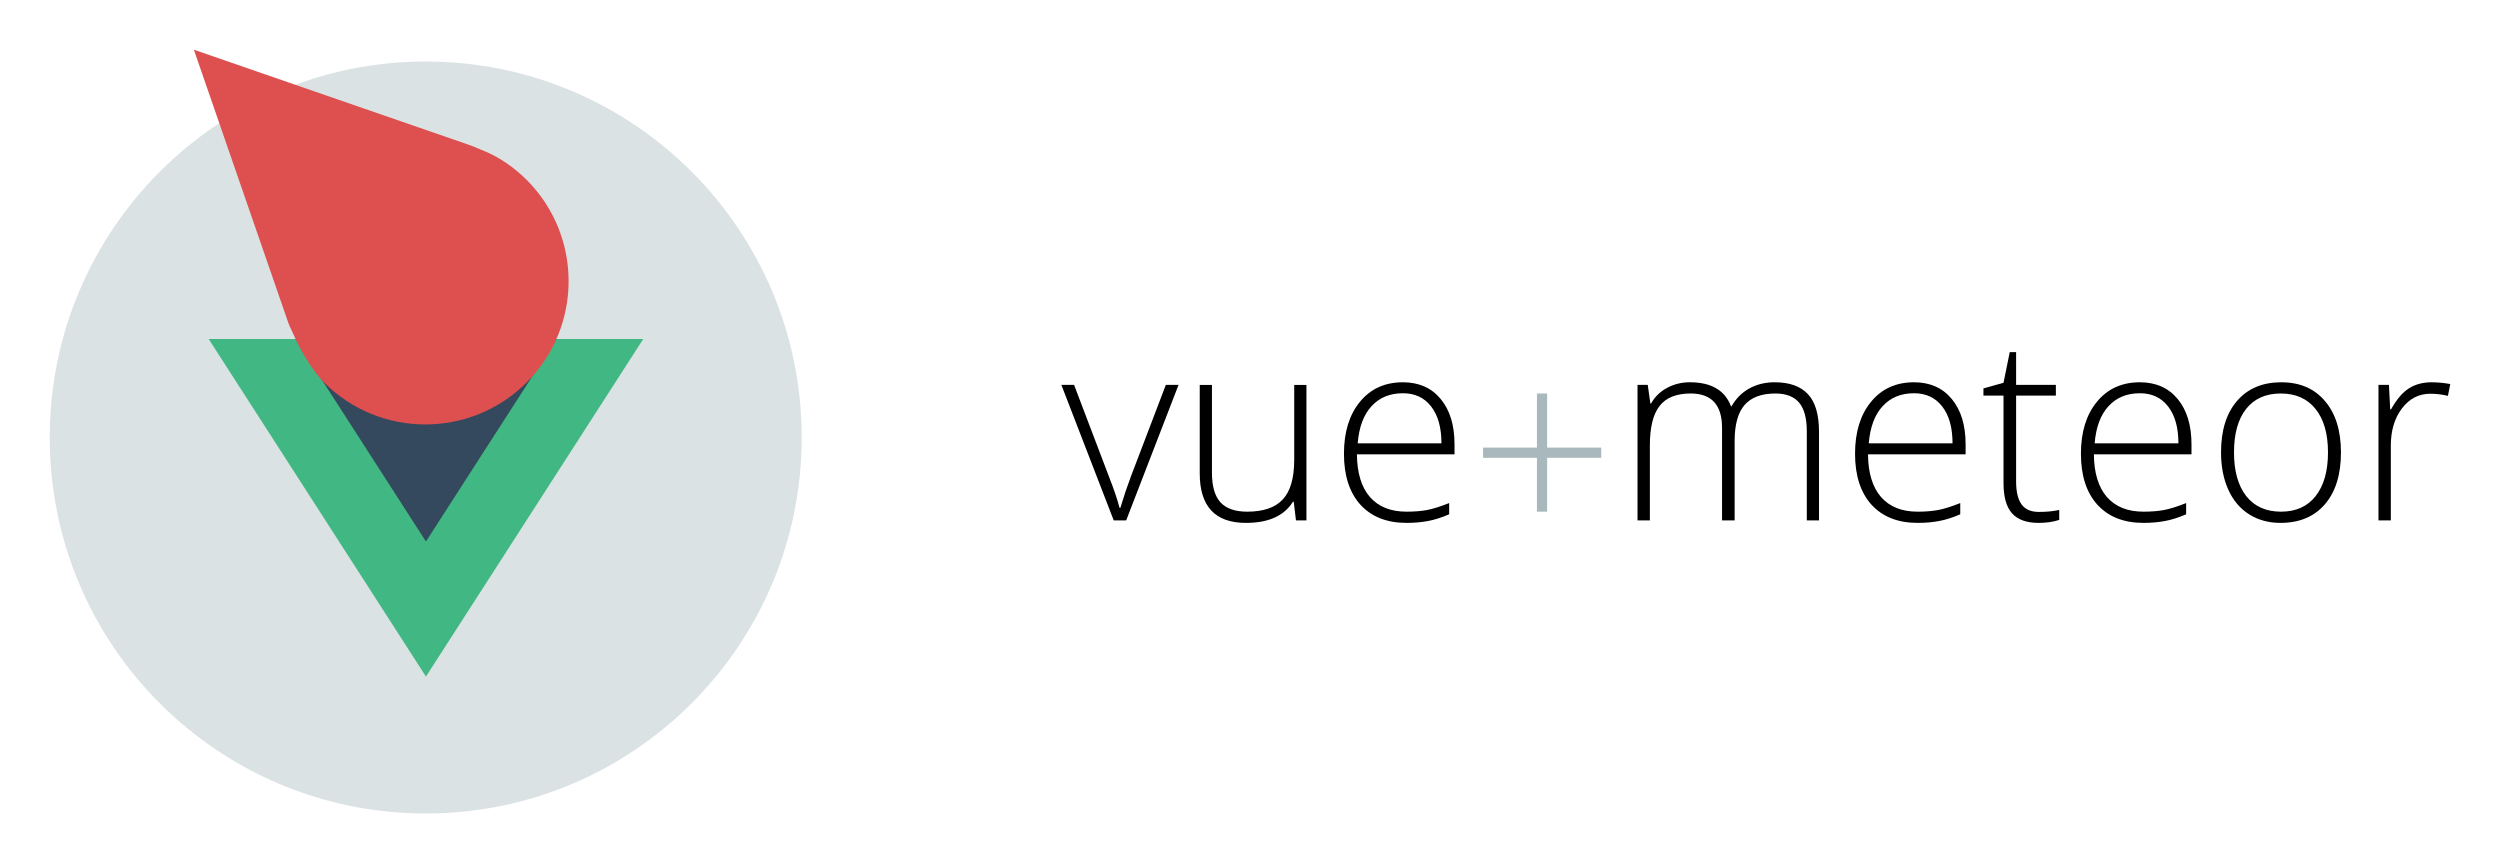
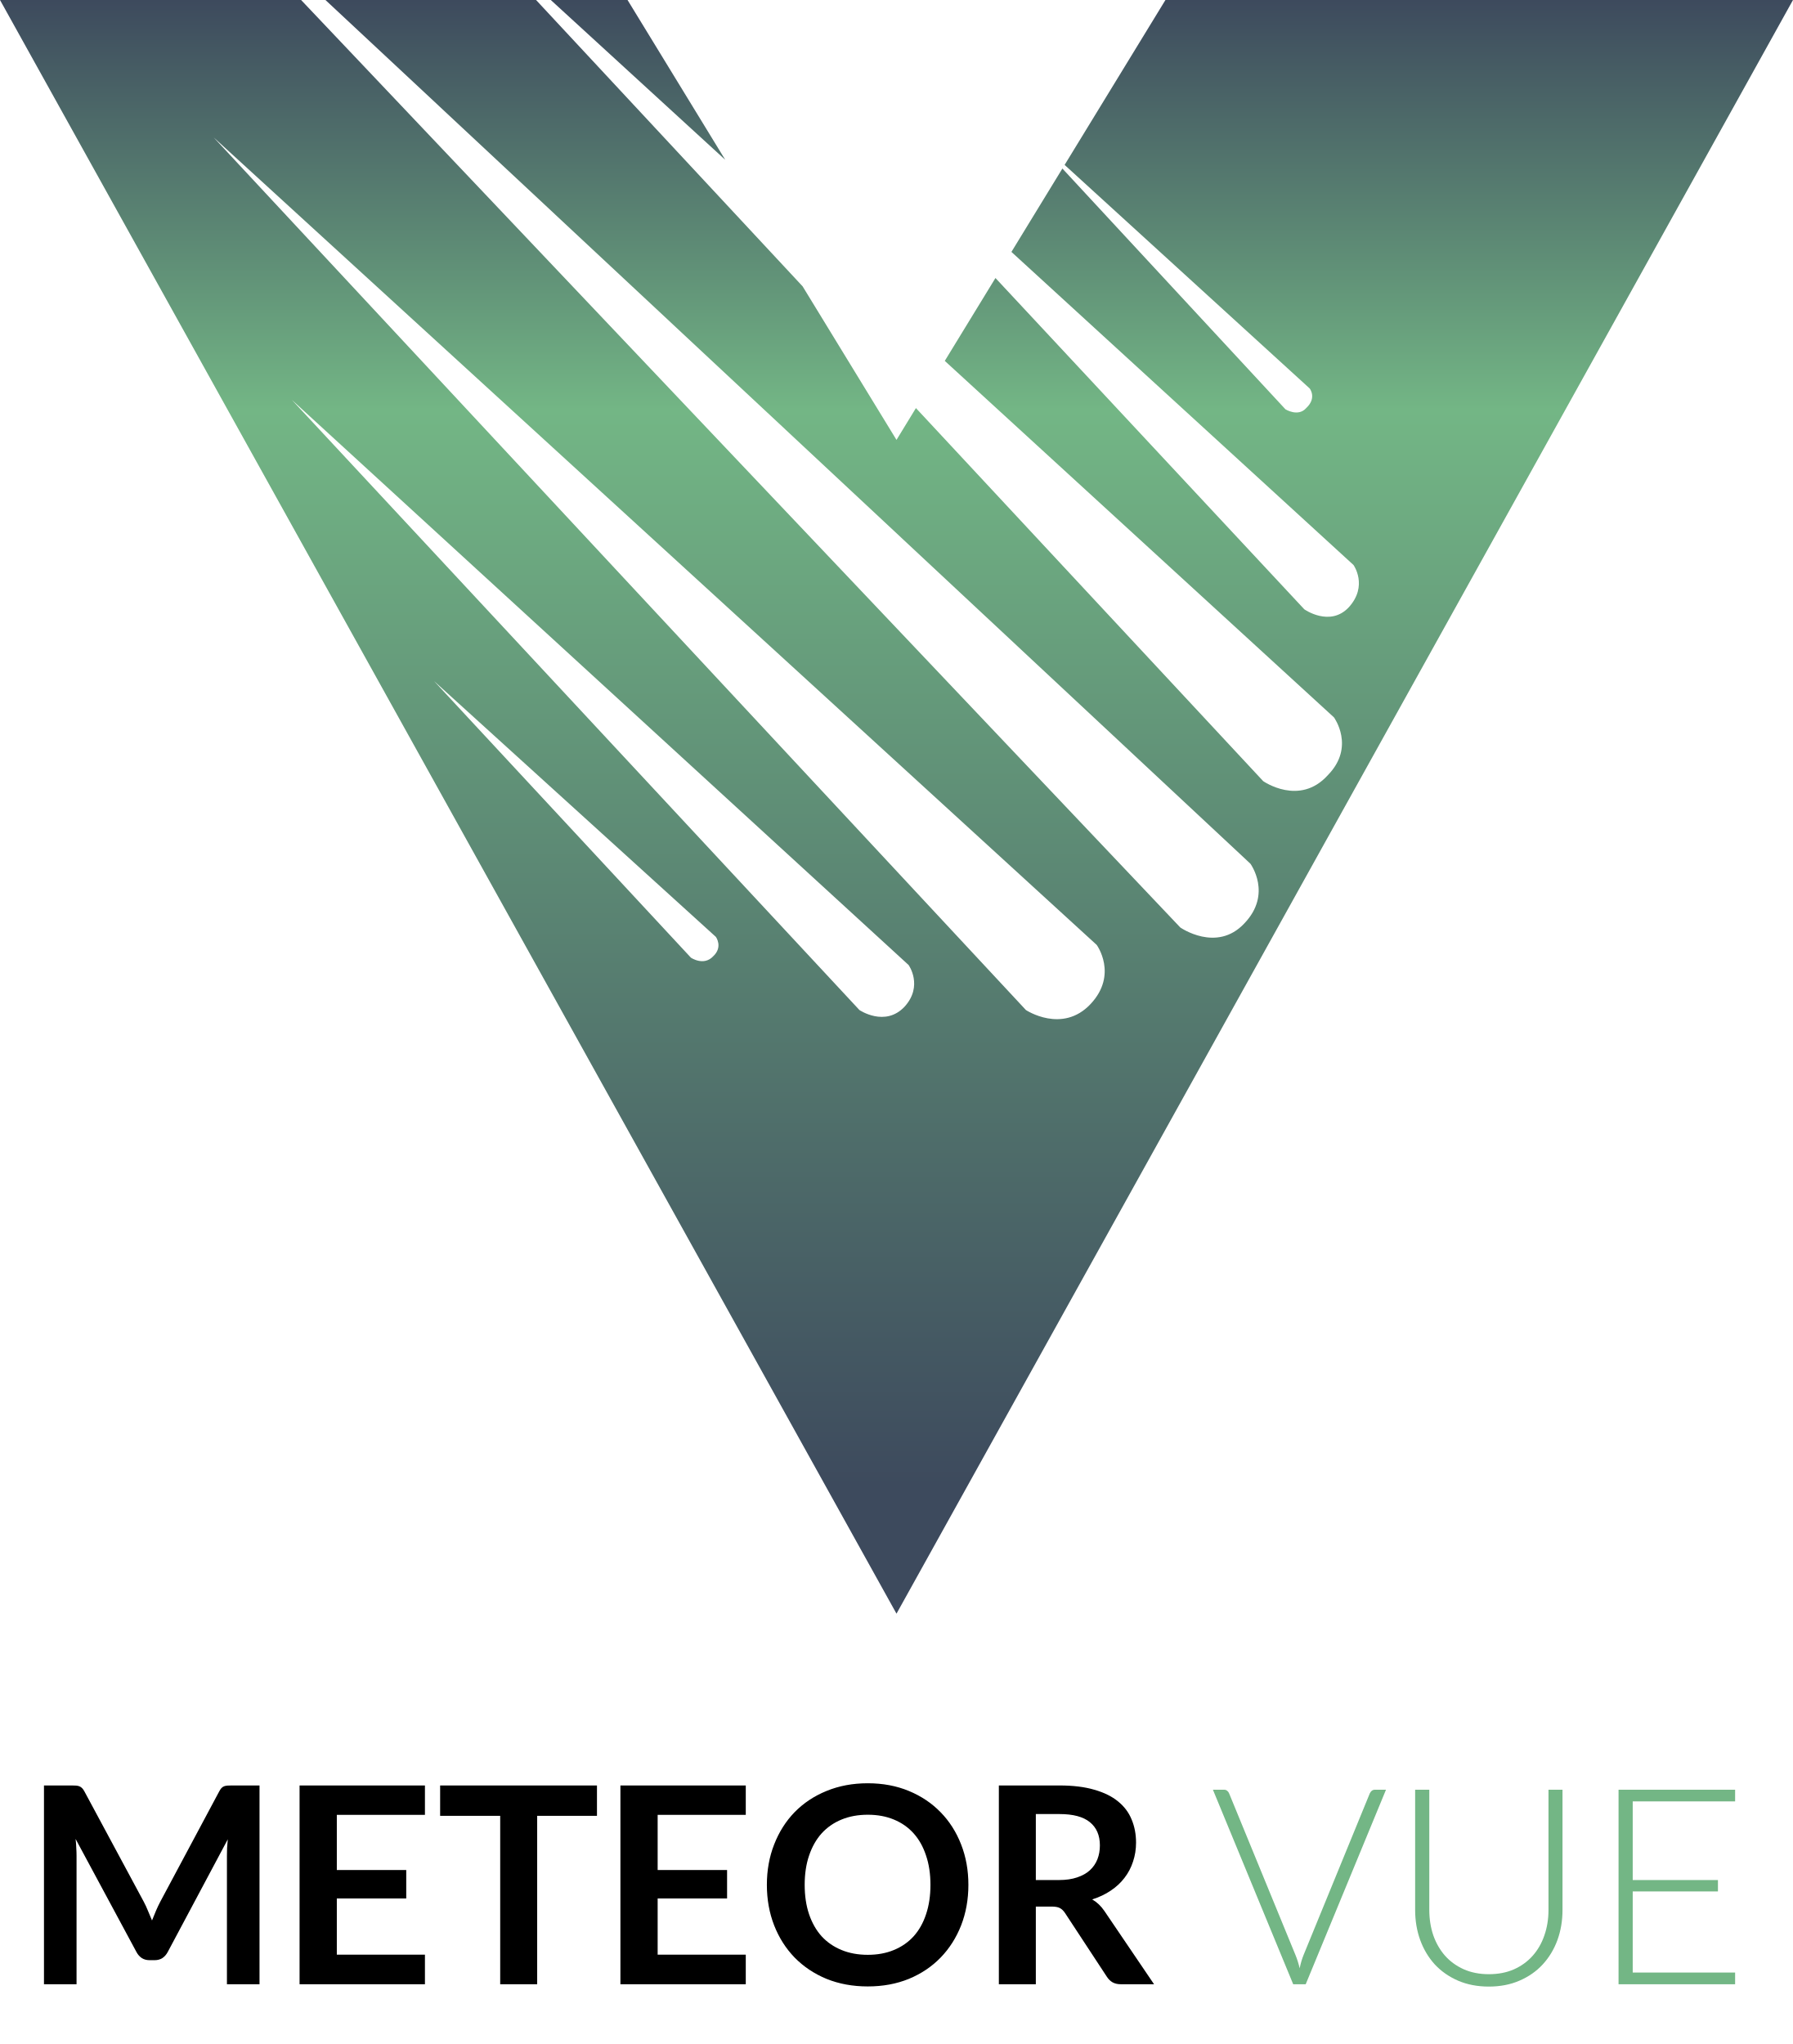
- <svg xmlns="http://www.w3.org/2000/svg" version="1.1" id="svg4769" viewBox="0 0 1005.663 347.241" height="347.241" width="1005.663">
-   <defs id="defs4771" />
-   <g transform="translate(94.2599,-547.3129)" id="layer1">
-     <circle r="151.249" cy="723.305" cx="76.989" id="path4739" style="fill:#dbe2e3;fill-opacity:1;stroke:none;stroke-width:2;stroke-miterlimit:4;stroke-dasharray:none;stroke-opacity:1" />
-     <g transform="matrix(1.815295,0,0,1.815295,-327.073,-954.3928)" id="g4602">
-       <g transform="matrix(0.4905737,0,0,-0.4399889,146.4091,1005.77)" id="g3363-8-3">
-         <g transform="translate(178.0626,235.0086)" id="g3365-0-5">
-           <path id="path3367-2-3" style="fill:#41b883;fill-opacity:1;fill-rule:nonzero;stroke:none" d="M 0,0 -22.669,-39.264 -45.338,0 -120.829,0 -22.669,-170.017 75.491,0 0,0 Z" />
-         </g>
-         <g transform="translate(178.0626,235.0086)" id="g3369-2-9">
-           <path id="path3371-3-0" style="fill:#34495e;fill-opacity:1;fill-rule:nonzero;stroke:none" d="M 0,0 -22.669,-39.264 -45.338,0 -81.565,0 -22.669,-102.01 36.227,0 0,0 Z" />
-         </g>
-       </g>
-       <g transform="matrix(-0.7071068,-0.7071068,0.7071068,-0.7071068,301.4413,1443.124)" id="g4292-2-2-8" style="fill:#de4f4f;fill-opacity:1;stroke:none">
-         <path id="path4288-5-1-3-1" d="m 447.25,303.861 c -17.535,0 -31.75,14.215 -31.75,31.75 0,17.535 14.215,31.75 31.75,31.75 3.835,-0.004 7.637,-0.703 10.768,-1.967 3.131,-1.264 3.601,-1.493 4.066,-1.734 l 21.664,-10.531 36.035,-17.518 -36.035,-17.516 -21.236,-10.324 c -0.442,-0.228 -0.889,-0.445 -4.214,-1.635 -3.325,-1.189 -7.718,-2.241 -11.048,-2.276 z" style="fill:#de4f4f;fill-opacity:1;stroke:none;stroke-width:2;stroke-miterlimit:4;stroke-dasharray:none;stroke-opacity:1" />
-       </g>
-     </g>
-     <g transform="matrix(1.956118,0,0,1.956118,-301.2794,-1050.454)" id="text4362-7-6" style="font-style:normal;font-weight:normal;font-size:40px;line-height:125%;font-family:sans-serif;letter-spacing:0px;word-spacing:0px;fill:#000000;fill-opacity:1;stroke:none;stroke-width:1px;stroke-linecap:butt;stroke-linejoin:miter;stroke-opacity:1">
-       <path id="path4582" style="font-style:normal;font-variant:normal;font-weight:300;font-stretch:normal;font-size:52.5px;line-height:125%;font-family:'Open Sans';-inkscape-font-specification:'Open Sans, Light';text-align:start;writing-mode:lr-tb;text-anchor:start" d="m 334.863,923.822 -10.767,-27.865 2.615,0 7.203,18.944 q 1.436,3.64 2.153,6.357 l 0.154,0 q 1.051,-3.486 2.153,-6.409 l 7.203,-18.893 2.615,0 -10.767,27.865 -2.563,0 z" />
-       <path id="path4584" style="font-style:normal;font-variant:normal;font-weight:300;font-stretch:normal;font-size:52.5px;line-height:125%;font-family:'Open Sans';-inkscape-font-specification:'Open Sans, Light';text-align:start;writing-mode:lr-tb;text-anchor:start" d="m 355.063,895.957 0,18.047 q 0,4.204 1.769,6.127 1.769,1.897 5.486,1.897 4.973,0 7.306,-2.512 2.358,-2.512 2.358,-8.177 l 0,-15.381 2.512,0 0,27.865 -2.153,0 -0.461,-3.845 -0.154,0 q -2.717,4.358 -9.664,4.358 -9.511,0 -9.511,-10.177 l 0,-18.201 2.512,0 z" />
-       <path id="path4586" style="font-style:normal;font-variant:normal;font-weight:300;font-stretch:normal;font-size:52.5px;line-height:125%;font-family:'Open Sans';-inkscape-font-specification:'Open Sans, Light';text-align:start;writing-mode:lr-tb;text-anchor:start" d="m 395.079,924.335 q -6.075,0 -9.485,-3.743 -3.384,-3.743 -3.384,-10.485 0,-6.665 3.281,-10.664 3.281,-4.025 8.844,-4.025 4.922,0 7.767,3.435 2.845,3.435 2.845,9.331 l 0,2.051 -20.072,0 q 0.051,5.742 2.666,8.767 2.64,3.025 7.537,3.025 2.384,0 4.178,-0.333 1.82,-0.333 4.589,-1.436 l 0,2.307 q -2.358,1.025 -4.358,1.384 -2,0.385 -4.409,0.385 z m -0.743,-26.66 q -4.025,0 -6.46,2.666 -2.435,2.64 -2.845,7.639 l 17.227,0 q 0,-4.845 -2.102,-7.562 -2.102,-2.743 -5.819,-2.743 z" />
-       <path id="path4588" style="font-style:normal;font-variant:normal;font-weight:300;font-stretch:normal;font-size:52.5px;line-height:125%;font-family:'Open Sans';-inkscape-font-specification:'Open Sans, Light';text-align:start;writing-mode:lr-tb;text-anchor:start;fill:#a8b8bc;fill-opacity:1" d="m 423.995,908.851 11.125,0 0,2.102 -11.125,0 0,11.074 -2.102,0 0,-11.074 -11.074,0 0,-2.102 11.074,0 0,-11.125 2.102,0 0,11.125 z" />
-       <path id="path4590" style="font-style:normal;font-variant:normal;font-weight:300;font-stretch:normal;font-size:52.5px;line-height:125%;font-family:'Open Sans';-inkscape-font-specification:'Open Sans, Light';text-align:start;writing-mode:lr-tb;text-anchor:start" d="m 477.392,923.822 0,-18.278 q 0,-4.076 -1.589,-5.947 -1.589,-1.871 -4.871,-1.871 -4.281,0 -6.332,2.358 -2.051,2.358 -2.051,7.408 l 0,16.329 -2.589,0 0,-19.047 q 0,-7.05 -6.46,-7.05 -4.384,0 -6.383,2.563 -2,2.538 -2,8.152 l 0,15.381 -2.538,0 0,-27.865 2.102,0 0.538,3.82 0.154,0 q 1.154,-2.076 3.281,-3.204 2.128,-1.154 4.691,-1.154 6.588,0 8.459,4.948 l 0.103,0 q 1.359,-2.384 3.64,-3.666 2.307,-1.282 5.229,-1.282 4.563,0 6.844,2.435 2.281,2.435 2.281,7.742 l 0,18.226 -2.512,0 z" />
-       <path id="path4592" style="font-style:normal;font-variant:normal;font-weight:300;font-stretch:normal;font-size:52.5px;line-height:125%;font-family:'Open Sans';-inkscape-font-specification:'Open Sans, Light';text-align:start;writing-mode:lr-tb;text-anchor:start" d="m 500.181,924.335 q -6.075,0 -9.485,-3.743 -3.384,-3.743 -3.384,-10.485 0,-6.665 3.281,-10.664 3.281,-4.025 8.844,-4.025 4.922,0 7.767,3.435 2.845,3.435 2.845,9.331 l 0,2.051 -20.072,0 q 0.051,5.742 2.666,8.767 2.64,3.025 7.537,3.025 2.384,0 4.178,-0.333 1.82,-0.333 4.589,-1.436 l 0,2.307 q -2.358,1.025 -4.358,1.384 -2,0.385 -4.409,0.385 z m -0.743,-26.66 q -4.025,0 -6.46,2.666 -2.435,2.64 -2.845,7.639 l 17.227,0 q 0,-4.845 -2.102,-7.562 -2.102,-2.743 -5.819,-2.743 z" />
-       <path id="path4594" style="font-style:normal;font-variant:normal;font-weight:300;font-stretch:normal;font-size:52.5px;line-height:125%;font-family:'Open Sans';-inkscape-font-specification:'Open Sans, Light';text-align:start;writing-mode:lr-tb;text-anchor:start" d="m 525.098,922.079 q 2.41,0 4.204,-0.41 l 0,2.051 q -1.846,0.615 -4.255,0.615 -3.691,0 -5.46,-1.974 -1.743,-1.974 -1.743,-6.204 l 0,-17.996 -4.127,0 0,-1.487 4.127,-1.154 1.282,-6.306 1.307,0 0,6.742 8.177,0 0,2.205 -8.177,0 0,17.637 q 0,3.204 1.128,4.742 1.128,1.538 3.538,1.538 z" />
-       <path id="path4596" style="font-style:normal;font-variant:normal;font-weight:300;font-stretch:normal;font-size:52.5px;line-height:125%;font-family:'Open Sans';-inkscape-font-specification:'Open Sans, Light';text-align:start;writing-mode:lr-tb;text-anchor:start" d="m 546.632,924.335 q -6.075,0 -9.485,-3.743 -3.384,-3.743 -3.384,-10.485 0,-6.665 3.281,-10.664 3.281,-4.025 8.844,-4.025 4.922,0 7.767,3.435 2.845,3.435 2.845,9.331 l 0,2.051 -20.072,0 q 0.051,5.742 2.666,8.767 2.64,3.025 7.537,3.025 2.384,0 4.178,-0.333 1.82,-0.333 4.589,-1.436 l 0,2.307 q -2.358,1.025 -4.358,1.384 -2,0.385 -4.409,0.385 z m -0.743,-26.66 q -4.025,0 -6.46,2.666 -2.435,2.64 -2.845,7.639 l 17.227,0 q 0,-4.845 -2.102,-7.562 -2.102,-2.743 -5.819,-2.743 z" />
-       <path id="path4598" style="font-style:normal;font-variant:normal;font-weight:300;font-stretch:normal;font-size:52.5px;line-height:125%;font-family:'Open Sans';-inkscape-font-specification:'Open Sans, Light';text-align:start;writing-mode:lr-tb;text-anchor:start" d="m 587.237,909.851 q 0,6.819 -3.307,10.664 -3.307,3.82 -9.126,3.82 -3.666,0 -6.46,-1.769 -2.794,-1.769 -4.281,-5.076 -1.487,-3.307 -1.487,-7.639 0,-6.819 3.307,-10.613 3.307,-3.82 9.075,-3.82 5.742,0 8.998,3.871 3.281,3.845 3.281,10.562 z m -21.995,0 q 0,5.742 2.512,8.972 2.538,3.204 7.152,3.204 4.614,0 7.126,-3.204 2.538,-3.23 2.538,-8.972 0,-5.768 -2.563,-8.947 -2.538,-3.179 -7.152,-3.179 -4.614,0 -7.126,3.179 -2.487,3.153 -2.487,8.947 z" />
-       <path id="path4600" style="font-style:normal;font-variant:normal;font-weight:300;font-stretch:normal;font-size:52.5px;line-height:125%;font-family:'Open Sans';-inkscape-font-specification:'Open Sans, Light';text-align:start;writing-mode:lr-tb;text-anchor:start" d="m 605.925,895.419 q 1.769,0 3.794,0.359 l -0.487,2.435 q -1.743,-0.436 -3.615,-0.436 -3.563,0 -5.845,3.025 -2.281,3.025 -2.281,7.639 l 0,15.381 -2.538,0 0,-27.865 2.153,0 0.256,5.024 0.179,0 q 1.718,-3.076 3.666,-4.307 1.948,-1.256 4.717,-1.256 z" />
-     </g>
-   </g>
+ <svg xmlns="http://www.w3.org/2000/svg" width="150" height="171" viewBox="0 0 150 171" fill="none">
+   <path fill-rule="evenodd" clip-rule="evenodd" d="M25.19 0H0L75 135L150 0H123.75H97.5L89.065 13.796L109.568 32.499C109.568 32.499 110.188 33.285 109.286 34.128C108.609 34.914 107.538 34.24 107.538 34.24L88.879 14.1L84.615 21.075L113.234 47.268C113.234 47.268 114.474 49.008 112.839 50.805C111.26 52.49 109.117 50.974 109.117 50.974L83.279 23.259L79.04 30.192L111.598 60.015C111.598 60.015 113.403 62.485 111.091 64.844C108.722 67.483 105.677 65.349 105.677 65.349L76.626 34.14L75 36.801L67.147 23.957L44.847 0H27.228L104.606 72.256C104.606 72.256 106.467 74.783 104.098 77.254C101.786 79.725 98.741 77.591 98.741 77.591L25.19 0ZM46.078 0L60.674 13.37L52.5 0H46.078ZM91.749 79.051L17.876 11.498L85.827 84.498C85.827 84.498 88.873 86.519 91.241 83.992C93.553 81.522 91.749 79.051 91.749 79.051ZM76.015 80.735L24.417 33.454L71.899 84.498C71.899 84.498 74.042 85.958 75.677 84.217C77.256 82.476 76.015 80.735 76.015 80.735ZM59.887 78.377L36.316 56.982L57.801 80.118C57.801 80.118 58.872 80.848 59.662 80.005C60.508 79.219 59.887 78.377 59.887 78.377Z" fill="url(#paint0_linear)" />
+   <path d="M12.028 159.1C12.158 159.345 12.277 159.602 12.384 159.87C12.499 160.131 12.611 160.396 12.718 160.664C12.825 160.388 12.937 160.116 13.052 159.847C13.166 159.579 13.289 159.322 13.419 159.077L18.341 149.865C18.403 149.75 18.464 149.658 18.526 149.589C18.595 149.52 18.667 149.471 18.744 149.44C18.828 149.409 18.92 149.39 19.02 149.382C19.12 149.375 19.238 149.371 19.377 149.371H21.711V166H18.985V155.259C18.985 155.06 18.989 154.841 18.997 154.603C19.012 154.366 19.032 154.124 19.055 153.879L14.029 163.309C13.914 163.524 13.764 163.692 13.581 163.815C13.396 163.93 13.182 163.987 12.937 163.987H12.511C12.266 163.987 12.051 163.93 11.867 163.815C11.683 163.692 11.534 163.524 11.418 163.309L6.324 153.844C6.355 154.097 6.374 154.347 6.381 154.592C6.397 154.83 6.404 155.052 6.404 155.259V166H3.679V149.371H6.013C6.152 149.371 6.27 149.375 6.37 149.382C6.47 149.39 6.558 149.409 6.635 149.44C6.719 149.471 6.795 149.52 6.864 149.589C6.934 149.658 6.999 149.75 7.06 149.865L12.028 159.1ZM35.55 149.371V151.832H28.178V156.443H33.986V158.824H28.178V163.527H35.55V166H25.062V149.371H35.55ZM49.942 149.371V151.912H44.94V166H41.846V151.912H36.821V149.371H49.942ZM62.391 149.371V151.832H55.019V156.443H60.827V158.824H55.019V163.527H62.391V166H51.903V149.371H62.391ZM81.015 157.685C81.015 158.904 80.812 160.035 80.406 161.078C79.999 162.113 79.428 163.01 78.692 163.769C77.956 164.528 77.071 165.122 76.036 165.551C75.001 165.973 73.855 166.184 72.597 166.184C71.34 166.184 70.19 165.973 69.147 165.551C68.112 165.122 67.223 164.528 66.479 163.769C65.743 163.01 65.172 162.113 64.766 161.078C64.359 160.035 64.156 158.904 64.156 157.685C64.156 156.466 64.359 155.339 64.766 154.304C65.172 153.262 65.743 152.361 66.479 151.602C67.223 150.843 68.112 150.253 69.147 149.831C70.19 149.402 71.34 149.187 72.597 149.187C73.855 149.187 75.001 149.402 76.036 149.831C77.071 150.26 77.956 150.854 78.692 151.613C79.428 152.365 79.999 153.262 80.406 154.304C80.812 155.339 81.015 156.466 81.015 157.685ZM77.841 157.685C77.841 156.773 77.719 155.957 77.473 155.236C77.236 154.508 76.891 153.89 76.438 153.384C75.986 152.878 75.434 152.491 74.782 152.223C74.138 151.955 73.41 151.82 72.597 151.82C71.785 151.82 71.052 151.955 70.401 152.223C69.749 152.491 69.193 152.878 68.733 153.384C68.281 153.89 67.932 154.508 67.687 155.236C67.441 155.957 67.319 156.773 67.319 157.685C67.319 158.598 67.441 159.418 67.687 160.146C67.932 160.867 68.281 161.48 68.733 161.986C69.193 162.485 69.749 162.868 70.401 163.136C71.052 163.405 71.785 163.539 72.597 163.539C73.41 163.539 74.138 163.405 74.782 163.136C75.434 162.868 75.986 162.485 76.438 161.986C76.891 161.48 77.236 160.867 77.473 160.146C77.719 159.418 77.841 158.598 77.841 157.685ZM86.657 159.503V166H83.564V149.371H88.635C89.77 149.371 90.74 149.49 91.545 149.727C92.357 149.957 93.021 150.283 93.534 150.705C94.056 151.127 94.435 151.633 94.673 152.223C94.918 152.806 95.041 153.45 95.041 154.155C95.041 154.715 94.956 155.244 94.788 155.742C94.627 156.24 94.389 156.693 94.075 157.099C93.768 157.505 93.385 157.862 92.925 158.168C92.472 158.475 91.955 158.72 91.372 158.904C91.763 159.127 92.101 159.445 92.384 159.859L96.547 166H93.764C93.496 166 93.266 165.946 93.074 165.839C92.89 165.732 92.733 165.578 92.603 165.379L89.107 160.054C88.976 159.855 88.831 159.713 88.67 159.629C88.516 159.545 88.286 159.503 87.98 159.503H86.657ZM86.657 157.283H88.589C89.172 157.283 89.678 157.21 90.107 157.064C90.544 156.919 90.901 156.719 91.177 156.466C91.46 156.206 91.671 155.899 91.809 155.546C91.947 155.194 92.016 154.807 92.016 154.385C92.016 153.542 91.736 152.894 91.177 152.441C90.625 151.989 89.778 151.763 88.635 151.763H86.657V157.283Z" fill="black" />
+   <path d="M101.472 149.727H102.404C102.511 149.727 102.599 149.758 102.668 149.819C102.737 149.873 102.791 149.946 102.829 150.038L108.372 163.539C108.518 163.892 108.637 164.267 108.729 164.666C108.813 164.252 108.924 163.876 109.062 163.539L114.594 150.038C114.632 149.954 114.686 149.881 114.755 149.819C114.831 149.758 114.923 149.727 115.031 149.727H115.951L109.235 166H108.188L101.472 149.727ZM124.554 165.16C125.336 165.16 126.033 165.026 126.647 164.758C127.268 164.482 127.793 164.102 128.222 163.619C128.651 163.136 128.977 162.569 129.2 161.917C129.43 161.258 129.545 160.549 129.545 159.79V149.727H130.718V159.79C130.718 160.687 130.576 161.526 130.292 162.308C130.008 163.083 129.598 163.761 129.062 164.344C128.533 164.919 127.885 165.371 127.118 165.701C126.359 166.031 125.504 166.196 124.554 166.196C123.603 166.196 122.744 166.031 121.978 165.701C121.219 165.371 120.571 164.919 120.034 164.344C119.505 163.761 119.099 163.083 118.815 162.308C118.531 161.526 118.39 160.687 118.39 159.79V149.727H119.574V159.778C119.574 160.537 119.685 161.247 119.908 161.906C120.138 162.558 120.463 163.125 120.885 163.608C121.314 164.091 121.836 164.47 122.449 164.746C123.07 165.022 123.772 165.16 124.554 165.16ZM145.159 149.727V150.705H136.592V157.283H143.722V158.237H136.592V165.022H145.159V166H135.407V149.727H145.159Z" fill="#73B685" />
+   <defs>
+     <linearGradient id="paint0_linear" x1="75.79" y1="0" x2="75.79" y2="124.342" gradientUnits="userSpaceOnUse">
+       <stop stop-color="#3D4A5D" />
+       <stop offset="0.276" stop-color="#73B685" />
+       <stop offset="1" stop-color="#3D4A5D" />
+     </linearGradient>
+   </defs>
</svg>
